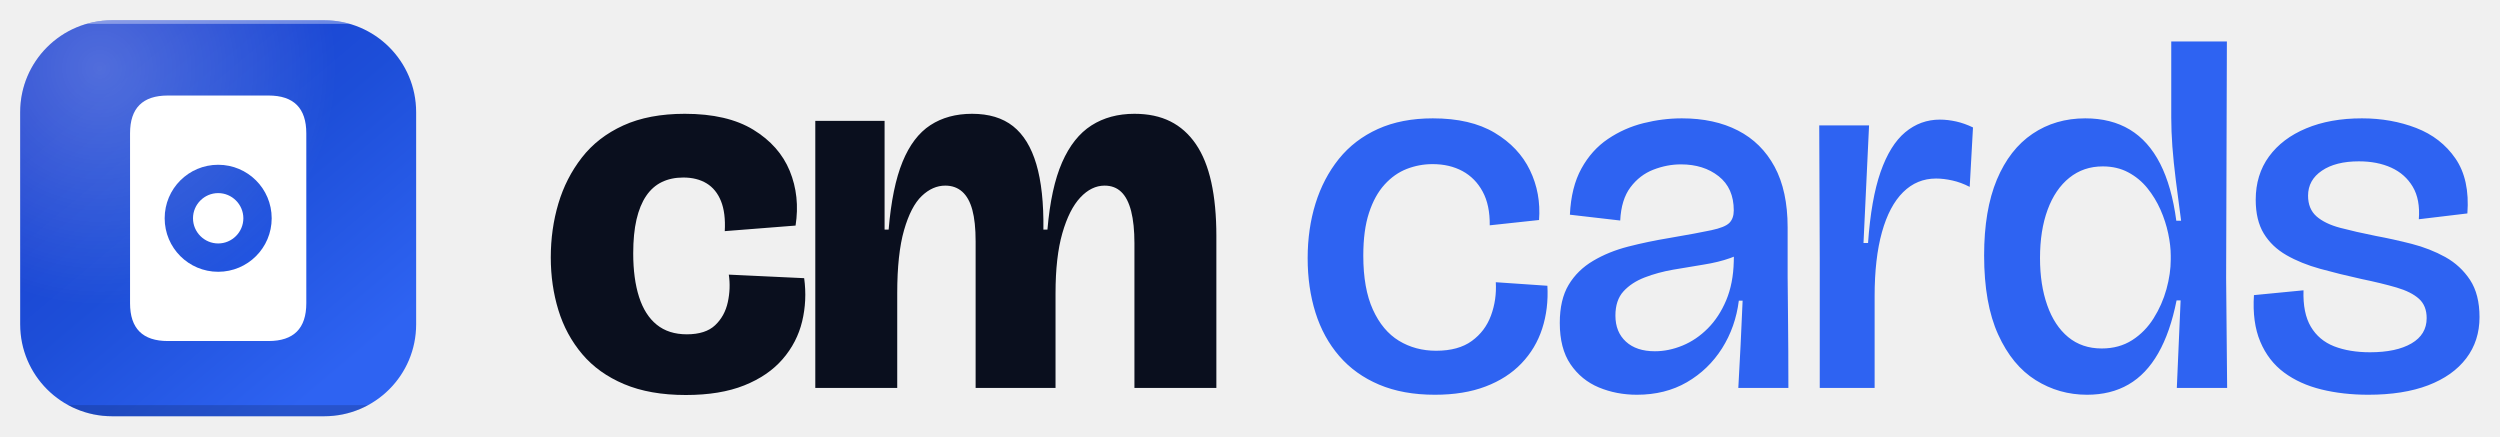
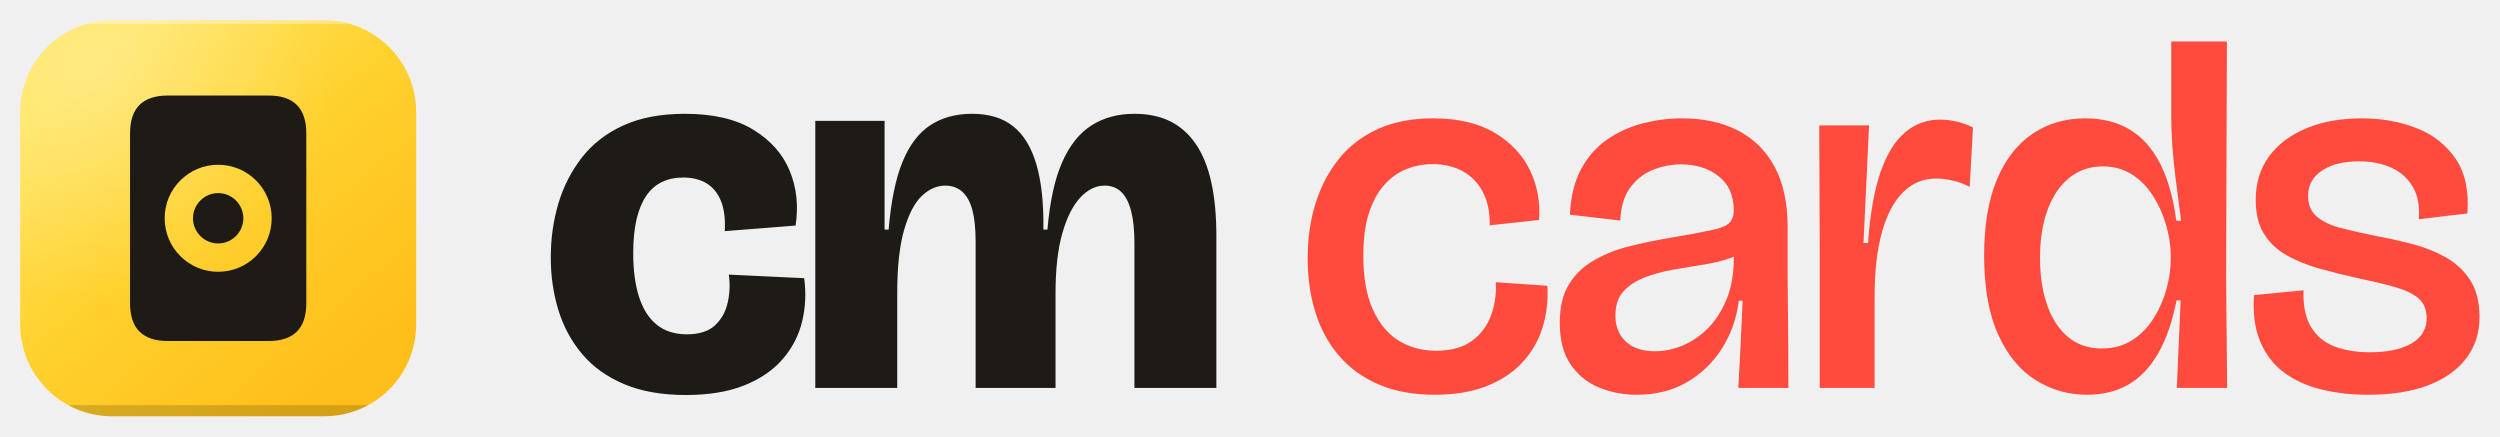
<svg xmlns="http://www.w3.org/2000/svg" viewBox="-1067 -767 4943 863">
  <g transform="translate(-1027.1 -726.9) scale(0.7829)">
    <defs>
      <linearGradient id="p" x1=".18" y1=".12" x2=".82" y2=".88">
-         <stop offset="0" stop-color="#1a3fd0" />
-         <stop offset=".46" stop-color="#1d4ed8" />
-         <stop offset="1" stop-color="#2e63f2" />
+         <stop offset="0" stop-color="#ffe45c" />
+         <stop offset=".46" stop-color="#ffd12e" />
+         <stop offset="1" stop-color="#ffbf1a" />
      </linearGradient>
      <radialGradient id="r" cx=".2" cy=".12" r=".6">
        <stop offset="0" stop-color="#fff" stop-opacity=".24" />
        <stop offset="1" stop-color="#fff" stop-opacity="0" />
      </radialGradient>
      <clipPath id="c">
        <rect width="1000" height="1000" rx="232" />
      </clipPath>
    </defs>
    <rect width="1000" height="1000" rx="232" fill="url(#p)" />
    <g clip-path="url(#c)">
      <rect width="1000" height="1000" fill="url(#r)" />
      <rect y="0" width="1000" height="9" fill="#fff" fill-opacity=".35" />
      <rect y="972" width="1000" height="28" fill="#000" fill-opacity=".16" />
    </g>
-     <path fill="#fff" transform="translate(102.6 102.6) scale(7.9487)" d="M34 11H66Q78 11 78 23V77Q78 89 66 89H34Q22 89 22 77V23Q22 11 34 11ZM50 33C40.6 33 33 40.6 33 50C33 59.4 40.6 67 50 67C59.4 67 67 59.4 67 50C67 40.6 59.4 33 50 33ZM50 42C54.4 42 58 45.6 58 50C58 54.4 54.4 58 50 58C45.6 58 42 54.4 42 50C42 45.6 45.6 42 50 42Z" />
+     <path fill="#1e1a16" transform="translate(102.6 102.6) scale(7.9487)" d="M34 11H66Q78 11 78 23V77Q78 89 66 89H34Q22 89 22 77V23Q22 11 34 11ZM50 33C40.6 33 33 40.6 33 50C33 59.4 40.6 67 50 67C59.4 67 67 59.4 67 50C67 40.6 59.4 33 50 33ZM50 42C54.4 42 58 45.6 58 50C58 54.4 54.4 58 50 58C45.6 58 42 54.4 42 50C42 45.6 45.6 42 50 42Z" />
  </g>
-   <path fill="#0a0f1e" d="M545 0V-528H682V-313H690Q697 -397 717.5 -447Q738 -497 772.5 -519.5Q807 -542 855 -542Q905 -542 936 -517.5Q967 -493 982 -442.5Q997 -392 996 -313H1004Q1011 -396 1033 -446Q1055 -496 1091 -519Q1127 -542 1176 -542Q1217 -542 1247 -527Q1277 -512 1297.5 -482Q1318 -452 1328 -406.5Q1338 -361 1338 -300V0H1176V-286Q1176 -324 1169.5 -349.5Q1163 -375 1150 -387.5Q1137 -400 1117 -400Q1091 -400 1069 -376.5Q1047 -353 1033.5 -306Q1020 -259 1020 -187V0H862V-290Q862 -328 855.5 -352Q849 -376 835.5 -388Q822 -400 802 -400Q777 -400 755.5 -379.5Q734 -359 720.5 -312Q707 -265 707 -187V0ZM289 14Q218 14 167 -7.5Q116 -29 84 -67Q52 -105 37 -154Q22 -203 22 -258Q22 -314 37 -364.5Q52 -415 83.5 -455.5Q115 -496 165.5 -519Q216 -542 287 -542Q371 -542 422.5 -510.5Q474 -479 494.5 -429Q515 -379 506 -321L366 -310Q368 -346 358.5 -369.5Q349 -393 330 -404.5Q311 -416 284 -416Q260 -416 241.5 -407Q223 -398 210.5 -379.5Q198 -361 191.5 -333Q185 -305 185 -266Q185 -216 196.5 -180Q208 -144 231.5 -125Q255 -106 291 -106Q328 -106 347 -124Q366 -142 372 -169.5Q378 -197 374 -224L523 -217Q529 -173 519 -131.5Q509 -90 480.5 -57Q452 -24 404.5 -5Q357 14 289 14Z" />
-   <path fill="#2e63f2" d="M3059.5 13.5Q3004 13.5 2957.8 -15.5Q2911.5 -44.5 2883.8 -105.5Q2856 -166.5 2856 -262Q2856 -351.5 2881.2 -411.8Q2906.5 -472 2951.8 -502.5Q2997 -533 3056 -533Q3107 -533 3144 -510.8Q3181 -488.5 3204 -443.5Q3227 -398.5 3236 -330.5H3245.5Q3239.5 -374.5 3235 -410.8Q3230.5 -447 3228.2 -477.5Q3226 -508 3226 -534V-685H3336L3334.5 -217L3336.5 0H3237L3244.5 -173H3236.5Q3224 -110 3200.2 -68.5Q3176.5 -27 3141.5 -6.8Q3106.5 13.5 3059.5 13.5ZM2169.5 13.5Q2129 13.5 2094.2 -1Q2059.5 -15.5 2038.2 -46.8Q2017 -78 2017 -128.5Q2017 -174.5 2034.5 -203.8Q2052 -233 2082.8 -251.2Q2113.5 -269.5 2152.5 -279.5Q2191.5 -289.5 2234 -296.5Q2289.5 -306 2316.5 -311.8Q2343.5 -317.5 2352.2 -326.2Q2361 -335 2361 -351Q2361 -395 2331.2 -418.5Q2301.5 -442 2256.5 -442Q2229 -442 2202 -431.5Q2175 -421 2156.8 -396.8Q2138.5 -372.5 2136.5 -331L2037 -342.5Q2039.5 -397 2059.8 -433.8Q2080 -470.5 2112.2 -492.2Q2144.5 -514 2182.5 -523.5Q2220.5 -533 2258.5 -533Q2322.5 -533 2369.2 -509Q2416 -485 2441.8 -437.2Q2467.5 -389.5 2467.5 -317.5V-220.5Q2468 -184 2468.2 -147Q2468.5 -110 2468.8 -73.2Q2469 -36.5 2469 0H2370Q2372.5 -43 2374.5 -84.8Q2376.5 -126.5 2378.5 -172.5H2371Q2364.5 -120.5 2337.8 -78.2Q2311 -36 2268.2 -11.2Q2225.5 13.5 2169.5 13.5ZM3615.5 13.5Q3565.5 13.5 3522.8 3Q3480 -7.5 3449 -30.5Q3418 -53.5 3402 -91.5Q3386 -129.5 3389.5 -183.5L3487.5 -193Q3486 -148 3502 -121Q3518 -94 3548.2 -82.2Q3578.5 -70.5 3619 -70.5Q3671 -70.5 3701 -88Q3731 -105.5 3731 -138Q3731 -162.5 3715.8 -176.2Q3700.5 -190 3671.5 -198.5Q3642.5 -207 3601.5 -215.5Q3558.5 -225 3520.5 -235.5Q3482.5 -246 3453.8 -262.5Q3425 -279 3409 -305.2Q3393 -331.5 3393 -372Q3393 -421.5 3419.2 -457.5Q3445.5 -493.5 3492.8 -513.2Q3540 -533 3603 -533Q3661 -533 3710.2 -514Q3759.5 -495 3788 -453.5Q3816.5 -412 3811.5 -345L3715.5 -333.5Q3718.5 -372.5 3703.5 -397.8Q3688.5 -423 3661 -435.5Q3633.5 -448 3597 -448Q3551 -448 3523.8 -429.5Q3496.5 -411 3496.5 -380Q3496.5 -354 3513.2 -339.2Q3530 -324.5 3560.2 -316.5Q3590.5 -308.5 3630.5 -300.5Q3665.5 -294 3701.5 -284.8Q3737.5 -275.5 3767.8 -258.8Q3798 -242 3816.8 -213.5Q3835.5 -185 3835.5 -140Q3835.5 -93 3809.2 -58.5Q3783 -24 3734 -5.2Q3685 13.5 3615.5 13.5ZM1770 13.5Q1707 13.5 1659.8 -6.5Q1612.5 -26.5 1581 -63Q1549.5 -99.5 1534 -148.8Q1518.5 -198 1518.5 -256.5Q1518.5 -314.5 1534 -364.5Q1549.5 -414.5 1580.2 -452.8Q1611 -491 1657.5 -512Q1704 -533 1766 -533Q1840.5 -533 1888.2 -504.5Q1936 -476 1958 -430.5Q1980 -385 1976 -332L1878.5 -321.5Q1879 -361.5 1864.5 -388.2Q1850 -415 1824.5 -428.8Q1799 -442.5 1765.5 -442.5Q1739 -442.5 1714.5 -433Q1690 -423.5 1670.5 -402Q1651 -380.5 1639.8 -346.2Q1628.5 -312 1628.5 -261.5Q1628.5 -196.5 1647.5 -154.8Q1666.5 -113 1699 -93.2Q1731.5 -73.5 1772.5 -73.5Q1816.5 -73.5 1843 -92.8Q1869.5 -112 1881 -143.2Q1892.5 -174.5 1890.5 -209L1992.5 -202Q1995 -156.5 1982.2 -117.2Q1969.5 -78 1941.2 -48.5Q1913 -19 1870.2 -2.8Q1827.5 13.5 1770 13.5ZM2531 0V-255.5L2530 -519H2628.5L2617.5 -286.5H2626.5Q2632.5 -373 2651.2 -426.8Q2670 -480.5 2700 -505.5Q2730 -530.5 2768.5 -530.5Q2784 -530.5 2800.8 -526.8Q2817.5 -523 2834 -515L2827.5 -397.5Q2810 -406.5 2793 -410.2Q2776 -414 2761 -414Q2723 -414 2695.8 -387Q2668.5 -360 2654 -308Q2639.5 -256 2639.5 -181.5V0ZM3088.5 -78Q3123 -78 3148.8 -94.5Q3174.5 -111 3191.2 -137.8Q3208 -164.5 3216.5 -195.2Q3225 -226 3225 -254V-261.5Q3225 -281.5 3220 -305.2Q3215 -329 3204.8 -352.2Q3194.5 -375.5 3178.8 -395Q3163 -414.5 3141 -426.2Q3119 -438 3090.5 -438Q3052.5 -438 3024.5 -415.5Q2996.5 -393 2981.5 -352.2Q2966.5 -311.5 2966.5 -256.5Q2966.5 -204 2980.8 -163.5Q2995 -123 3022.2 -100.5Q3049.5 -78 3088.5 -78ZM2205 -72.5Q2232.5 -72.5 2259.8 -83.8Q2287 -95 2309.5 -117.5Q2332 -140 2346 -173.2Q2360 -206.5 2361 -250L2361.2 -259.5Q2357.9 -258 2354.2 -256.8Q2331 -248.5 2301.2 -243.8Q2271.5 -239 2241.2 -233.8Q2211 -228.5 2185 -218.5Q2159 -208.5 2143 -191Q2127 -173.5 2127 -143Q2127 -110.5 2147.8 -91.5Q2168.5 -72.5 2205 -72.5Z" />
+   <path fill="#1e1a16" d="M545 0V-528H682V-313H690Q697 -397 717.5 -447Q738 -497 772.5 -519.5Q807 -542 855 -542Q905 -542 936 -517.5Q967 -493 982 -442.5Q997 -392 996 -313H1004Q1011 -396 1033 -446Q1055 -496 1091 -519Q1127 -542 1176 -542Q1217 -542 1247 -527Q1277 -512 1297.5 -482Q1318 -452 1328 -406.5Q1338 -361 1338 -300V0H1176V-286Q1176 -324 1169.5 -349.5Q1163 -375 1150 -387.5Q1137 -400 1117 -400Q1091 -400 1069 -376.5Q1047 -353 1033.5 -306Q1020 -259 1020 -187V0H862V-290Q862 -328 855.5 -352Q849 -376 835.5 -388Q822 -400 802 -400Q777 -400 755.5 -379.5Q734 -359 720.5 -312Q707 -265 707 -187V0ZM289 14Q218 14 167 -7.5Q116 -29 84 -67Q52 -105 37 -154Q22 -203 22 -258Q22 -314 37 -364.5Q52 -415 83.5 -455.5Q115 -496 165.5 -519Q216 -542 287 -542Q371 -542 422.5 -510.5Q474 -479 494.5 -429Q515 -379 506 -321L366 -310Q368 -346 358.5 -369.5Q349 -393 330 -404.5Q311 -416 284 -416Q260 -416 241.5 -407Q223 -398 210.5 -379.5Q198 -361 191.5 -333Q185 -305 185 -266Q185 -216 196.5 -180Q208 -144 231.5 -125Q255 -106 291 -106Q328 -106 347 -124Q366 -142 372 -169.5Q378 -197 374 -224L523 -217Q529 -173 519 -131.5Q509 -90 480.5 -57Q452 -24 404.5 -5Q357 14 289 14Z" />
+   <path fill="#ff4b3e" d="M3059.5 13.5Q3004 13.5 2957.8 -15.5Q2911.5 -44.5 2883.8 -105.5Q2856 -166.5 2856 -262Q2856 -351.5 2881.2 -411.8Q2906.5 -472 2951.8 -502.5Q2997 -533 3056 -533Q3107 -533 3144 -510.8Q3181 -488.5 3204 -443.5Q3227 -398.5 3236 -330.5H3245.5Q3239.5 -374.5 3235 -410.8Q3230.5 -447 3228.2 -477.5Q3226 -508 3226 -534V-685H3336L3334.5 -217L3336.5 0H3237L3244.5 -173H3236.5Q3224 -110 3200.2 -68.5Q3176.5 -27 3141.5 -6.8Q3106.5 13.5 3059.5 13.5ZM2169.5 13.5Q2129 13.5 2094.2 -1Q2059.5 -15.5 2038.2 -46.8Q2017 -78 2017 -128.5Q2017 -174.5 2034.5 -203.8Q2052 -233 2082.8 -251.2Q2113.5 -269.5 2152.5 -279.5Q2191.5 -289.5 2234 -296.5Q2289.5 -306 2316.5 -311.8Q2343.5 -317.5 2352.2 -326.2Q2361 -335 2361 -351Q2361 -395 2331.2 -418.5Q2301.5 -442 2256.5 -442Q2229 -442 2202 -431.5Q2175 -421 2156.8 -396.8Q2138.5 -372.5 2136.5 -331L2037 -342.5Q2039.5 -397 2059.8 -433.8Q2080 -470.5 2112.2 -492.2Q2144.5 -514 2182.5 -523.5Q2220.5 -533 2258.5 -533Q2322.5 -533 2369.2 -509Q2416 -485 2441.8 -437.2Q2467.5 -389.5 2467.5 -317.5V-220.5Q2468 -184 2468.2 -147Q2468.5 -110 2468.8 -73.2Q2469 -36.5 2469 0H2370Q2372.5 -43 2374.5 -84.8Q2376.5 -126.5 2378.5 -172.5H2371Q2364.5 -120.5 2337.8 -78.2Q2311 -36 2268.2 -11.2Q2225.5 13.5 2169.5 13.5ZM3615.5 13.5Q3565.5 13.5 3522.8 3Q3480 -7.5 3449 -30.5Q3418 -53.5 3402 -91.5Q3386 -129.5 3389.5 -183.5L3487.5 -193Q3486 -148 3502 -121Q3518 -94 3548.2 -82.2Q3578.5 -70.5 3619 -70.5Q3671 -70.5 3701 -88Q3731 -105.5 3731 -138Q3731 -162.5 3715.8 -176.2Q3700.5 -190 3671.5 -198.5Q3642.5 -207 3601.5 -215.5Q3558.5 -225 3520.5 -235.5Q3482.5 -246 3453.8 -262.5Q3425 -279 3409 -305.2Q3393 -331.5 3393 -372Q3393 -421.5 3419.2 -457.5Q3445.5 -493.5 3492.8 -513.2Q3540 -533 3603 -533Q3661 -533 3710.2 -514Q3759.5 -495 3788 -453.5Q3816.5 -412 3811.5 -345L3715.5 -333.5Q3718.5 -372.5 3703.5 -397.8Q3688.5 -423 3661 -435.5Q3633.5 -448 3597 -448Q3551 -448 3523.8 -429.5Q3496.5 -411 3496.5 -380Q3496.5 -354 3513.2 -339.2Q3530 -324.5 3560.2 -316.5Q3590.5 -308.5 3630.5 -300.5Q3665.5 -294 3701.5 -284.8Q3737.5 -275.5 3767.8 -258.8Q3798 -242 3816.8 -213.5Q3835.5 -185 3835.5 -140Q3835.5 -93 3809.2 -58.5Q3783 -24 3734 -5.2Q3685 13.5 3615.5 13.5ZM1770 13.5Q1707 13.5 1659.8 -6.5Q1612.5 -26.5 1581 -63Q1549.5 -99.5 1534 -148.8Q1518.5 -198 1518.5 -256.5Q1518.5 -314.5 1534 -364.5Q1549.5 -414.5 1580.2 -452.8Q1611 -491 1657.5 -512Q1704 -533 1766 -533Q1840.5 -533 1888.2 -504.5Q1936 -476 1958 -430.5Q1980 -385 1976 -332L1878.5 -321.5Q1879 -361.5 1864.5 -388.2Q1850 -415 1824.5 -428.8Q1799 -442.5 1765.5 -442.5Q1739 -442.5 1714.5 -433Q1690 -423.5 1670.5 -402Q1651 -380.5 1639.8 -346.2Q1628.5 -312 1628.5 -261.5Q1628.5 -196.5 1647.5 -154.8Q1666.5 -113 1699 -93.2Q1731.5 -73.5 1772.5 -73.5Q1816.5 -73.5 1843 -92.8Q1869.5 -112 1881 -143.2Q1892.5 -174.5 1890.5 -209L1992.5 -202Q1995 -156.5 1982.2 -117.2Q1969.5 -78 1941.2 -48.5Q1913 -19 1870.2 -2.8Q1827.5 13.5 1770 13.5ZM2531 0V-255.5L2530 -519H2628.5L2617.5 -286.5H2626.5Q2632.5 -373 2651.2 -426.8Q2670 -480.5 2700 -505.5Q2730 -530.5 2768.5 -530.5Q2784 -530.5 2800.8 -526.8Q2817.5 -523 2834 -515L2827.5 -397.5Q2810 -406.5 2793 -410.2Q2776 -414 2761 -414Q2723 -414 2695.8 -387Q2668.5 -360 2654 -308Q2639.5 -256 2639.5 -181.5V0ZM3088.5 -78Q3123 -78 3148.8 -94.5Q3174.5 -111 3191.2 -137.8Q3208 -164.5 3216.5 -195.2Q3225 -226 3225 -254V-261.5Q3225 -281.5 3220 -305.2Q3215 -329 3204.8 -352.2Q3194.5 -375.5 3178.8 -395Q3163 -414.5 3141 -426.2Q3119 -438 3090.5 -438Q3052.5 -438 3024.5 -415.5Q2996.5 -393 2981.5 -352.2Q2966.5 -311.5 2966.5 -256.5Q2966.5 -204 2980.8 -163.5Q2995 -123 3022.2 -100.5Q3049.5 -78 3088.5 -78ZM2205 -72.5Q2232.5 -72.5 2259.8 -83.8Q2287 -95 2309.5 -117.5Q2332 -140 2346 -173.2Q2360 -206.5 2361 -250L2361.2 -259.5Q2357.9 -258 2354.2 -256.8Q2331 -248.5 2301.2 -243.8Q2271.5 -239 2241.2 -233.8Q2211 -228.5 2185 -218.5Q2159 -208.5 2143 -191Q2127 -173.5 2127 -143Q2127 -110.5 2147.8 -91.5Q2168.5 -72.5 2205 -72.5Z" />
</svg>
